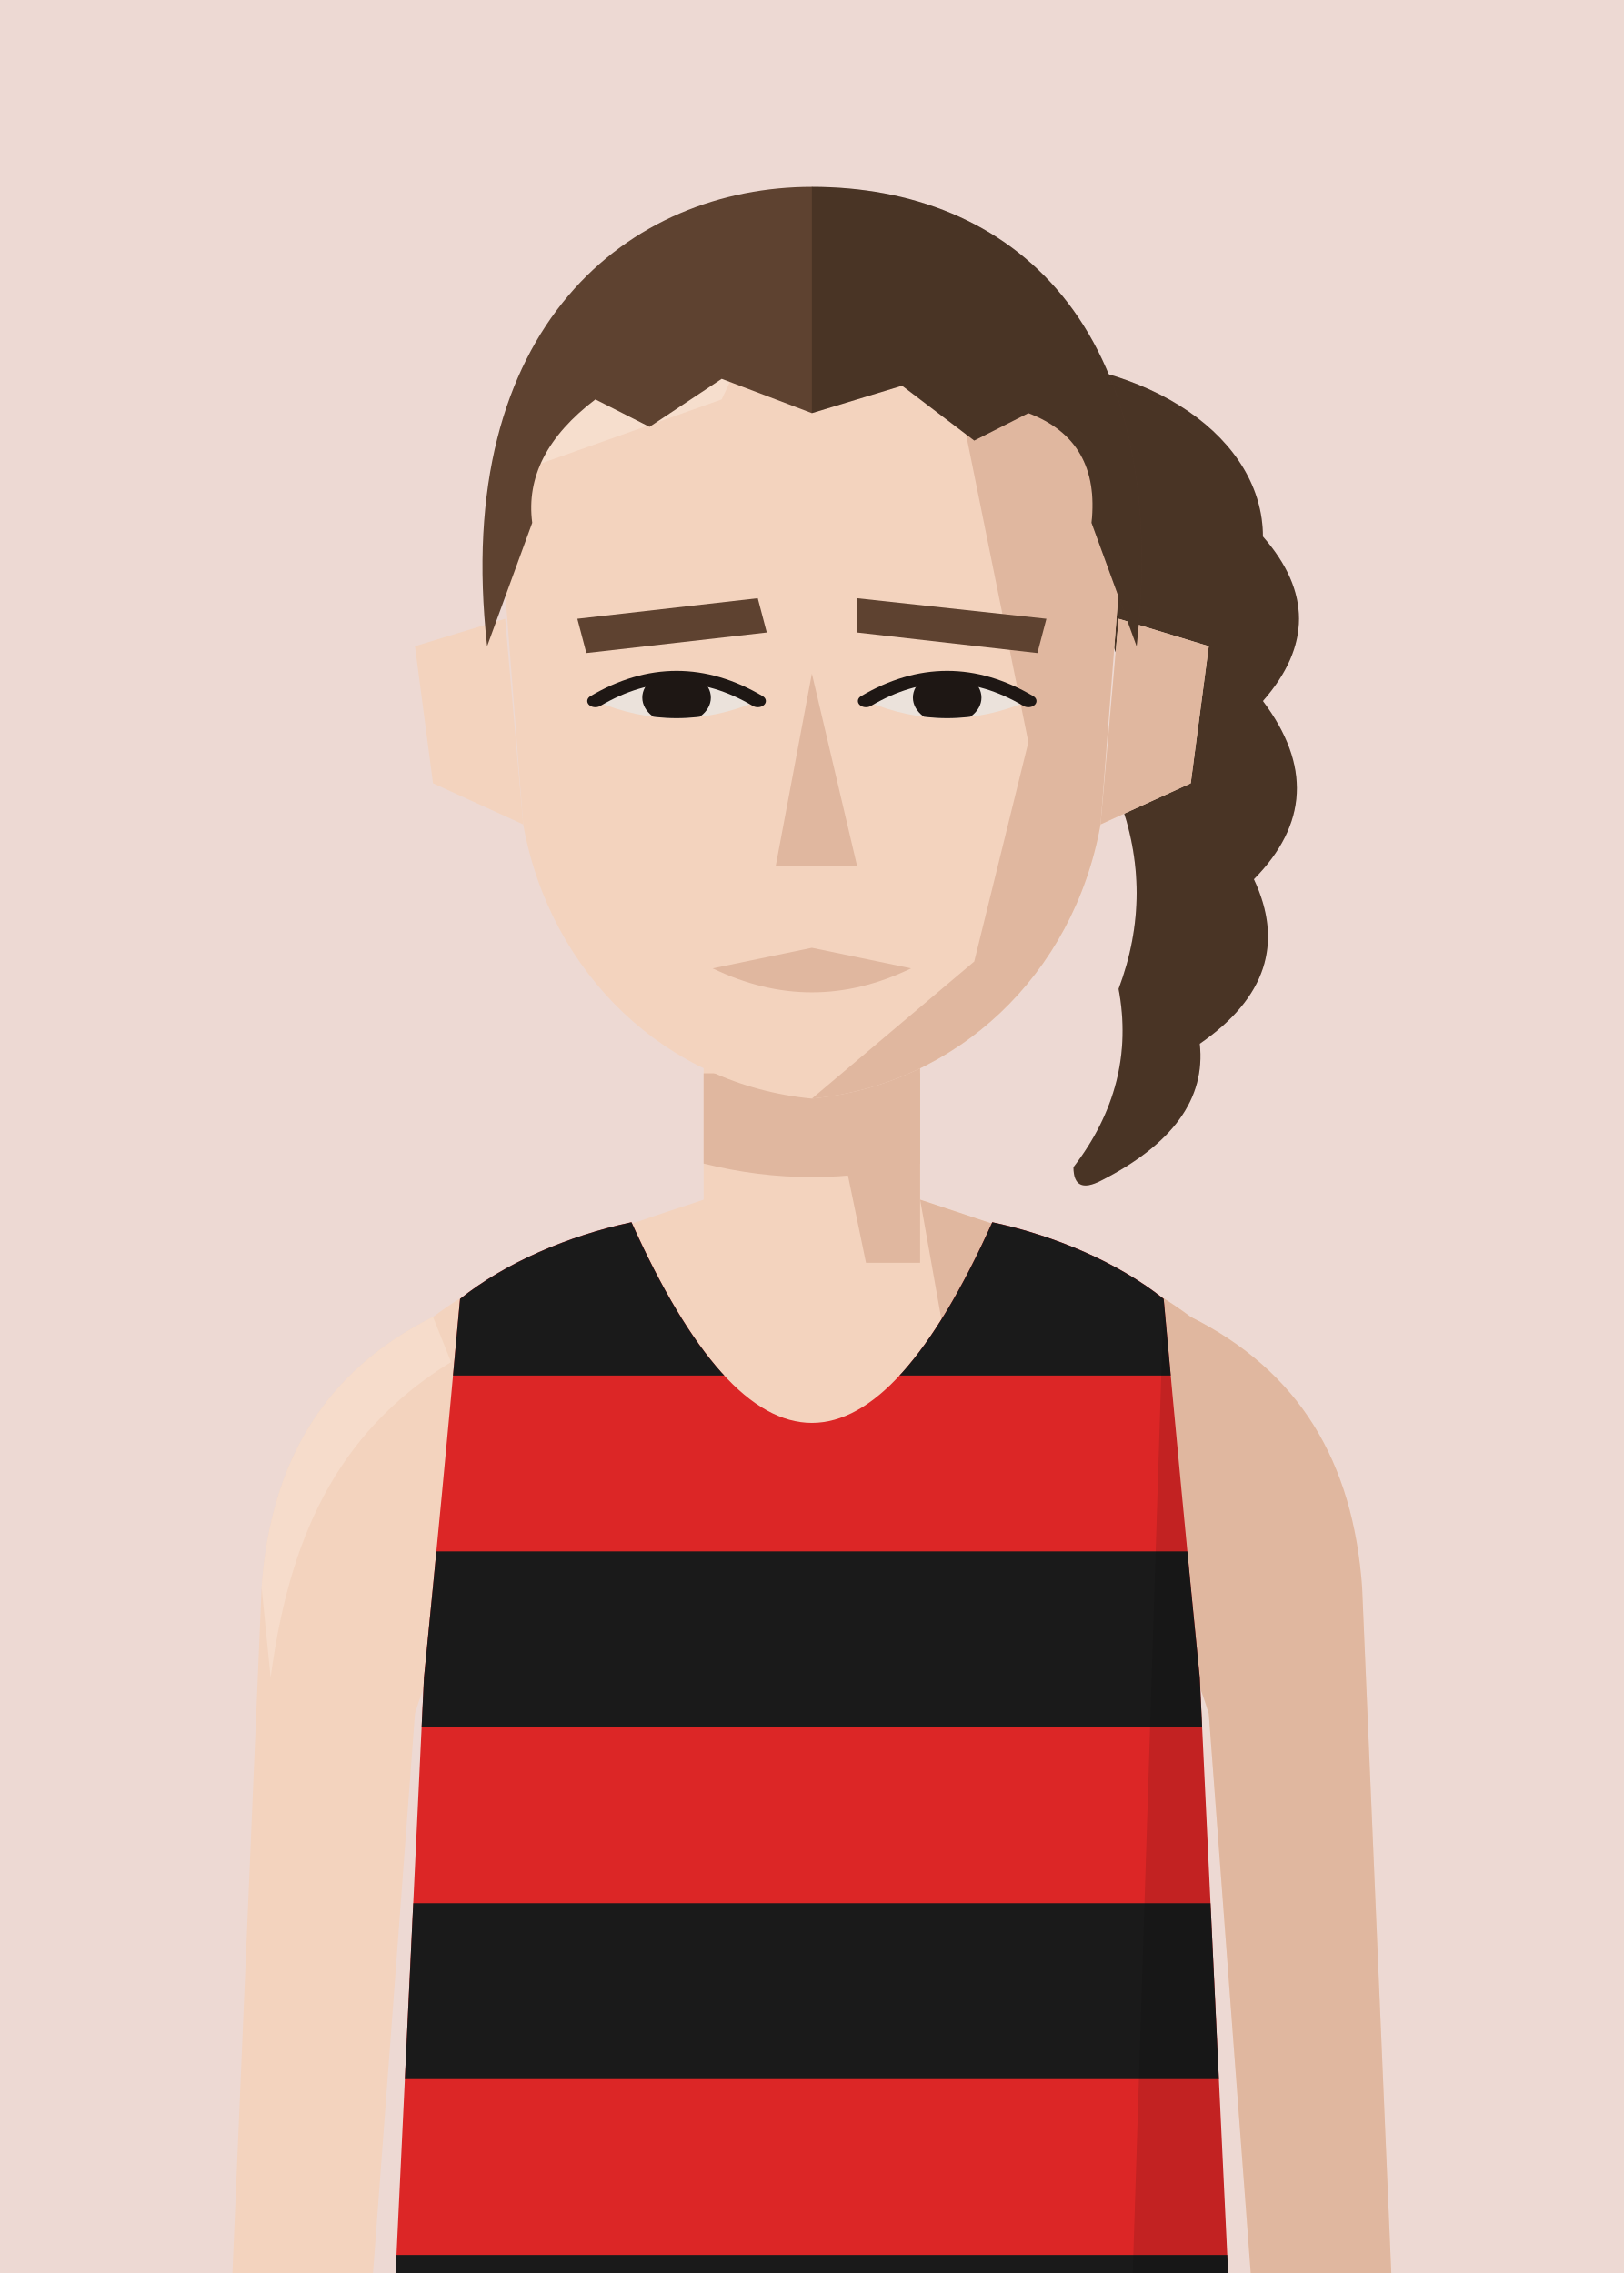
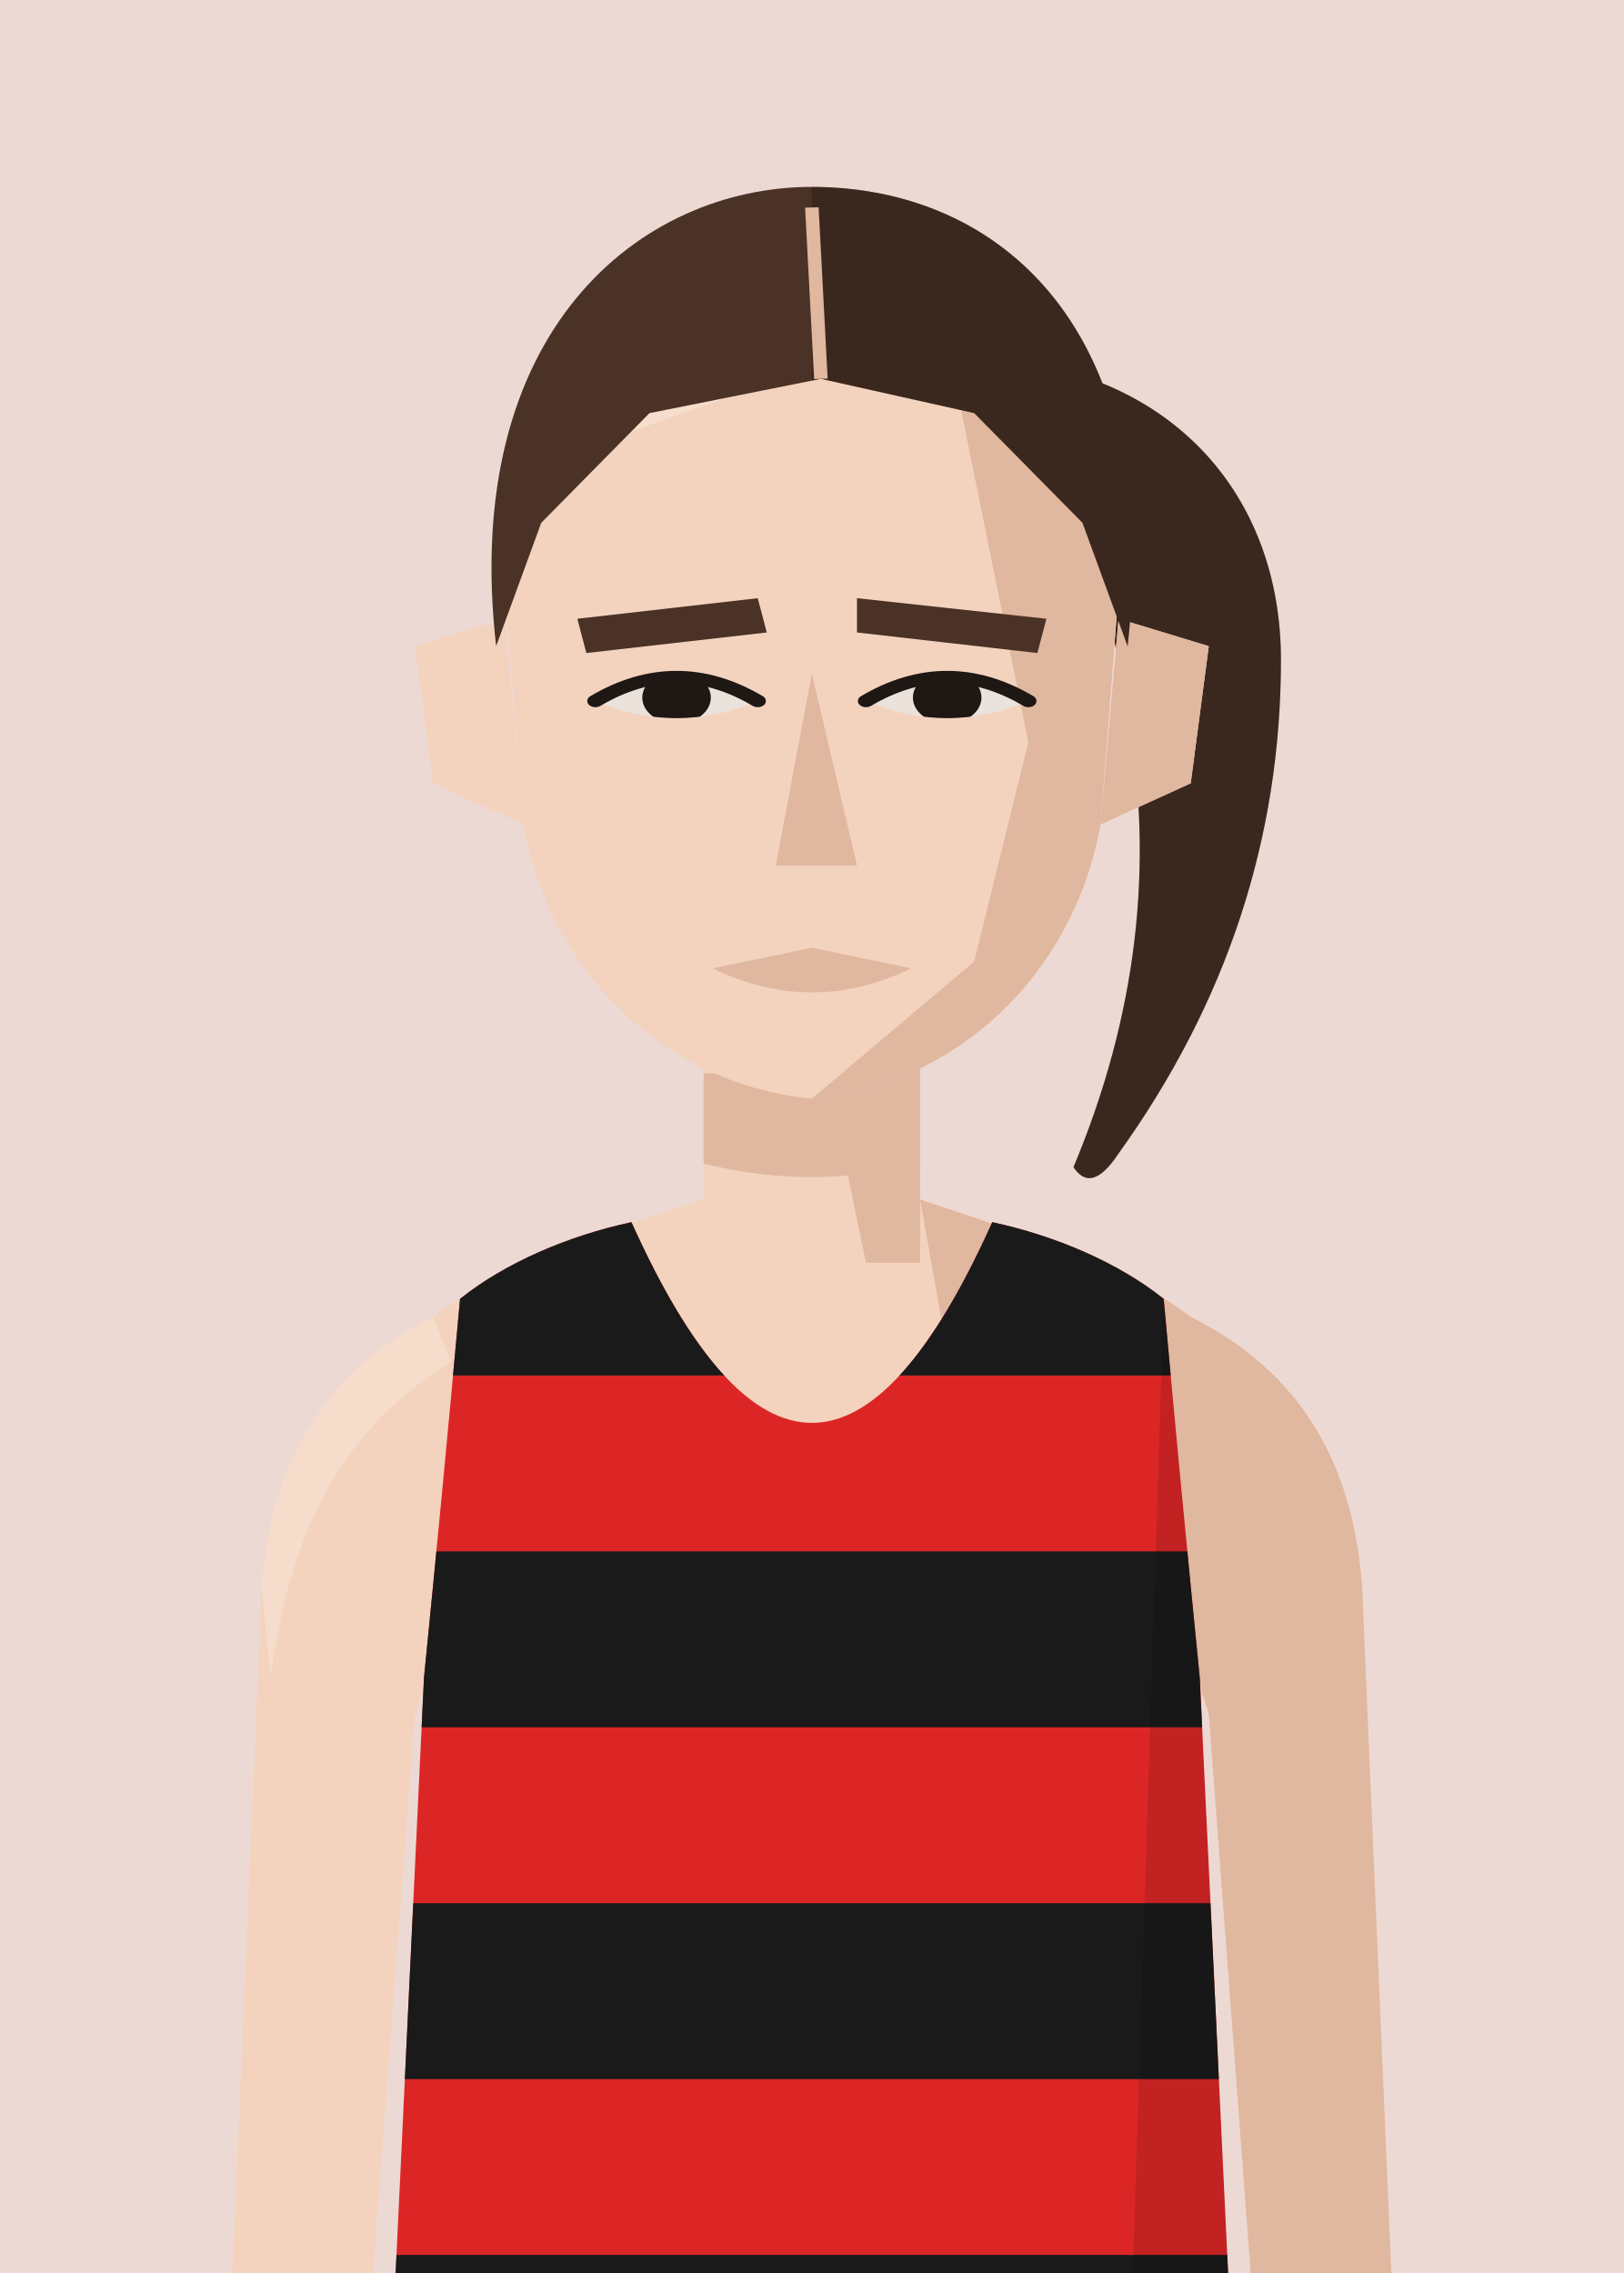
<svg xmlns="http://www.w3.org/2000/svg" viewBox="10 20 180 252">
  <defs>
    <clipPath id="vf">
      <path d="M53,330 L57,246 Q59,226 61,204 C66,200 73,197 80,195.5 Q100,240 120,195.5 C127,197 134,200 139,204 Q141,226 143,246 L147,330 Z" />
    </clipPath>
    <clipPath id="hf">
      <path d="M66,96 C64,58 80,40 100,40 C120,40 136,58 134,96 L132,130 C129,152 116,168 100,170 C84,168 71,152 68,130 Z" />
    </clipPath>
    <clipPath id="rf">
      <rect x="100" y="0" width="100" height="300" />
    </clipPath>
    <clipPath id="ef">
      <path d="M76,112 Q85,105 94,112 Q85,117 76,112 Z" />
      <path d="M106,112 Q115,105 124,112 Q115,117 106,112 Z" />
    </clipPath>
    <clipPath id="cf">
      <rect x="0" y="92" width="200" height="300" />
    </clipPath>
  </defs>
  <rect width="200" height="280" fill="#EDD9D3" />
  <g transform="translate(0,-40)">
-     <g transform="translate(0,83) scale(1,0.76) translate(0,-40)" fill="#5E4230">
-       <path d="M120,62 C138,62 150,74 150,88 Q158,100 150,112 Q158,126 149,138 Q154,152 143,162 Q144,174 132,182 Q129,184 129,180 Q136,168 134,154 Q138,140 134,126 Q137,112 132,100 Q130,84 120,72 Z" />
+     <g transform="translate(0,83) scale(1,0.76) translate(0,-40)" fill="#4A3226">
+       <path d="M120,62 C140,64 152,82 152,106 C152,132 146,156 134,178 Q131,184 129,180 C136,158 138,136 135,114 C133,96 130,84 120,72 Z" />
      <g clip-path="url(#rf)" fill="#000" opacity=".22">
-         <path d="M120,62 C138,62 150,74 150,88 Q158,100 150,112 Q158,126 149,138 Q154,152 143,162 Q144,174 132,182 Q129,184 129,180 Q136,168 134,154 Q138,140 134,126 Q137,112 132,100 Q130,84 120,72 Z" />
+         <path d="M120,62 C140,64 152,82 152,106 C152,132 146,156 134,178 Q131,184 129,180 C136,158 138,136 135,114 C133,96 130,84 120,72 Z" />
      </g>
    </g>
    <rect x="88" y="171" width="24" height="37" fill="#F3D3BE" />
    <path d="M88,193 C76,197 66,200 58,206 C46,212 40,222 39,236 L35,330 L50,330 L56,250 Q59,240 64,238 L136,238 Q141,240 144,250 L150,330 L165,330 L161,236 C160,222 154,212 142,206 C134,200 124,197 112,193" fill="#F3D3BE" />
    <g fill="#E0B79F">
      <path d="M112,193 C124,197 134,200 142,206 C154,212 160,222 161,236 L165,330 L150,330 L144,250 Q141,240 136,238 L120,238 Z" />
      <path d="M58,206 C46,212 40,222 39,236 L40,246 C42,231 47,219 60,211 Z" fill="#F8E2D3" opacity=".6" />
      <polygon points="100,171 112,171 112,200 106,200" />
      <path d="M88,179 L112,179 L112,189 Q100,192 88,189 Z" />
    </g>
    <g transform="translate(0,83) scale(1,0.76) translate(0,-40)">
      <g fill="#F3D3BE">
        <path d="M66,100 L56,104 L58,124 L68,130 Z" />
        <path d="M134,100 L144,104 L142,124 L132,130 Z" />
        <path d="M66,96 C64,58 80,40 100,40 C120,40 136,58 134,96 L132,130 C129,152 116,168 100,170 C84,168 71,152 68,130 Z" />
      </g>
      <path d="M134,100 L144,104 L142,124 L132,130 Z" fill="#E0B79F" />
      <g clip-path="url(#hf)">
        <polygon points="112,40 140,40 140,180 100,180 100,170 118,150 124,118 120,92" fill="#E0B79F" />
        <polygon points="60,40 100,40 90,68 60,82" fill="#F8E2D3" opacity=".7" />
      </g>
-       <g fill="#5E4230">
+       <g fill="#4A3226">
        <polygon points="74,100 94,97 95,102 75,105" />
        <polygon points="105,97 126,100 125,105 105,102" />
      </g>
      <g fill="#EBE2DB">
        <path d="M76,112 Q85,105 94,112 Q85,117 76,112 Z" />
        <path d="M106,112 Q115,105 124,112 Q115,117 106,112 Z" />
      </g>
      <g clip-path="url(#ef)" fill="#1E1714">
        <circle cx="85" cy="111.5" r="3.8" />
        <circle cx="115" cy="111.5" r="3.8" />
      </g>
      <g fill="none" stroke="#1E1714" stroke-width="1.8" stroke-linecap="round">
        <path d="M76,112 Q85,105 94,112" />
        <path d="M106,112 Q115,105 124,112" />
      </g>
      <polygon points="100,108 105,136 96,136" fill="#E0B79F" />
      <path d="M89,151 L100,148 L111,151 Q100,158 89,151 Z" fill="#E0B79F" />
-       <g fill="#5E4230">
-         <path d="M64,104 C60,57 80,37 100,37 C122,37 140,57 136,104 L131,86 Q132,74 124,70 L118,74 L110,66 L100,70 L90,65 L82,72 L76,68 Q68,76 69,86 Z" />
+       <g fill="#4A3226">
+         <path d="M65,104 C61,58 81,37 100,37 C121,37 139,58 135,104 L130,86 L118,70 L101,65 L82,70 L70,86 Z" />
        <g clip-path="url(#rf)" fill="#000" opacity=".22">
-           <path d="M64,104 C60,57 80,37 100,37 C122,37 140,57 136,104 L131,86 Q132,74 124,70 L118,74 L110,66 L100,70 L90,65 L82,72 L76,68 Q68,76 69,86 Z" />
+           <path d="M65,104 C61,58 81,37 100,37 C121,37 139,58 135,104 L130,86 L118,70 L101,65 L82,70 L70,86 Z" />
        </g>
      </g>
+       <path d="M100,40 L101,65" stroke="#E0B79F" stroke-width="1.5" />
    </g>
    <g clip-path="url(#vf)">
      <path d="M53,330 L57,246 Q59,226 61,204 C66,200 73,197 80,195.5 Q100,240 120,195.5 C127,197 134,200 139,204 Q141,226 143,246 L147,330 Z" fill="#dc2626" />
      <g transform="matrix(6.2857 0 0 6.5 37.14 193)">
        <rect x="0" y="0" width="20" height="3" fill="#1a1a1a" />
        <rect x="0" y="6" width="20" height="3" fill="#1a1a1a" />
        <rect x="0" y="12" width="20" height="3" fill="#1a1a1a" />
        <rect x="0" y="18" width="20" height="3" fill="#1a1a1a" />
      </g>
      <path d="M139,204 Q141,226 143,246 L147,330 L135,330 Z" fill="#000" opacity="0.12" />
    </g>
  </g>
</svg>
